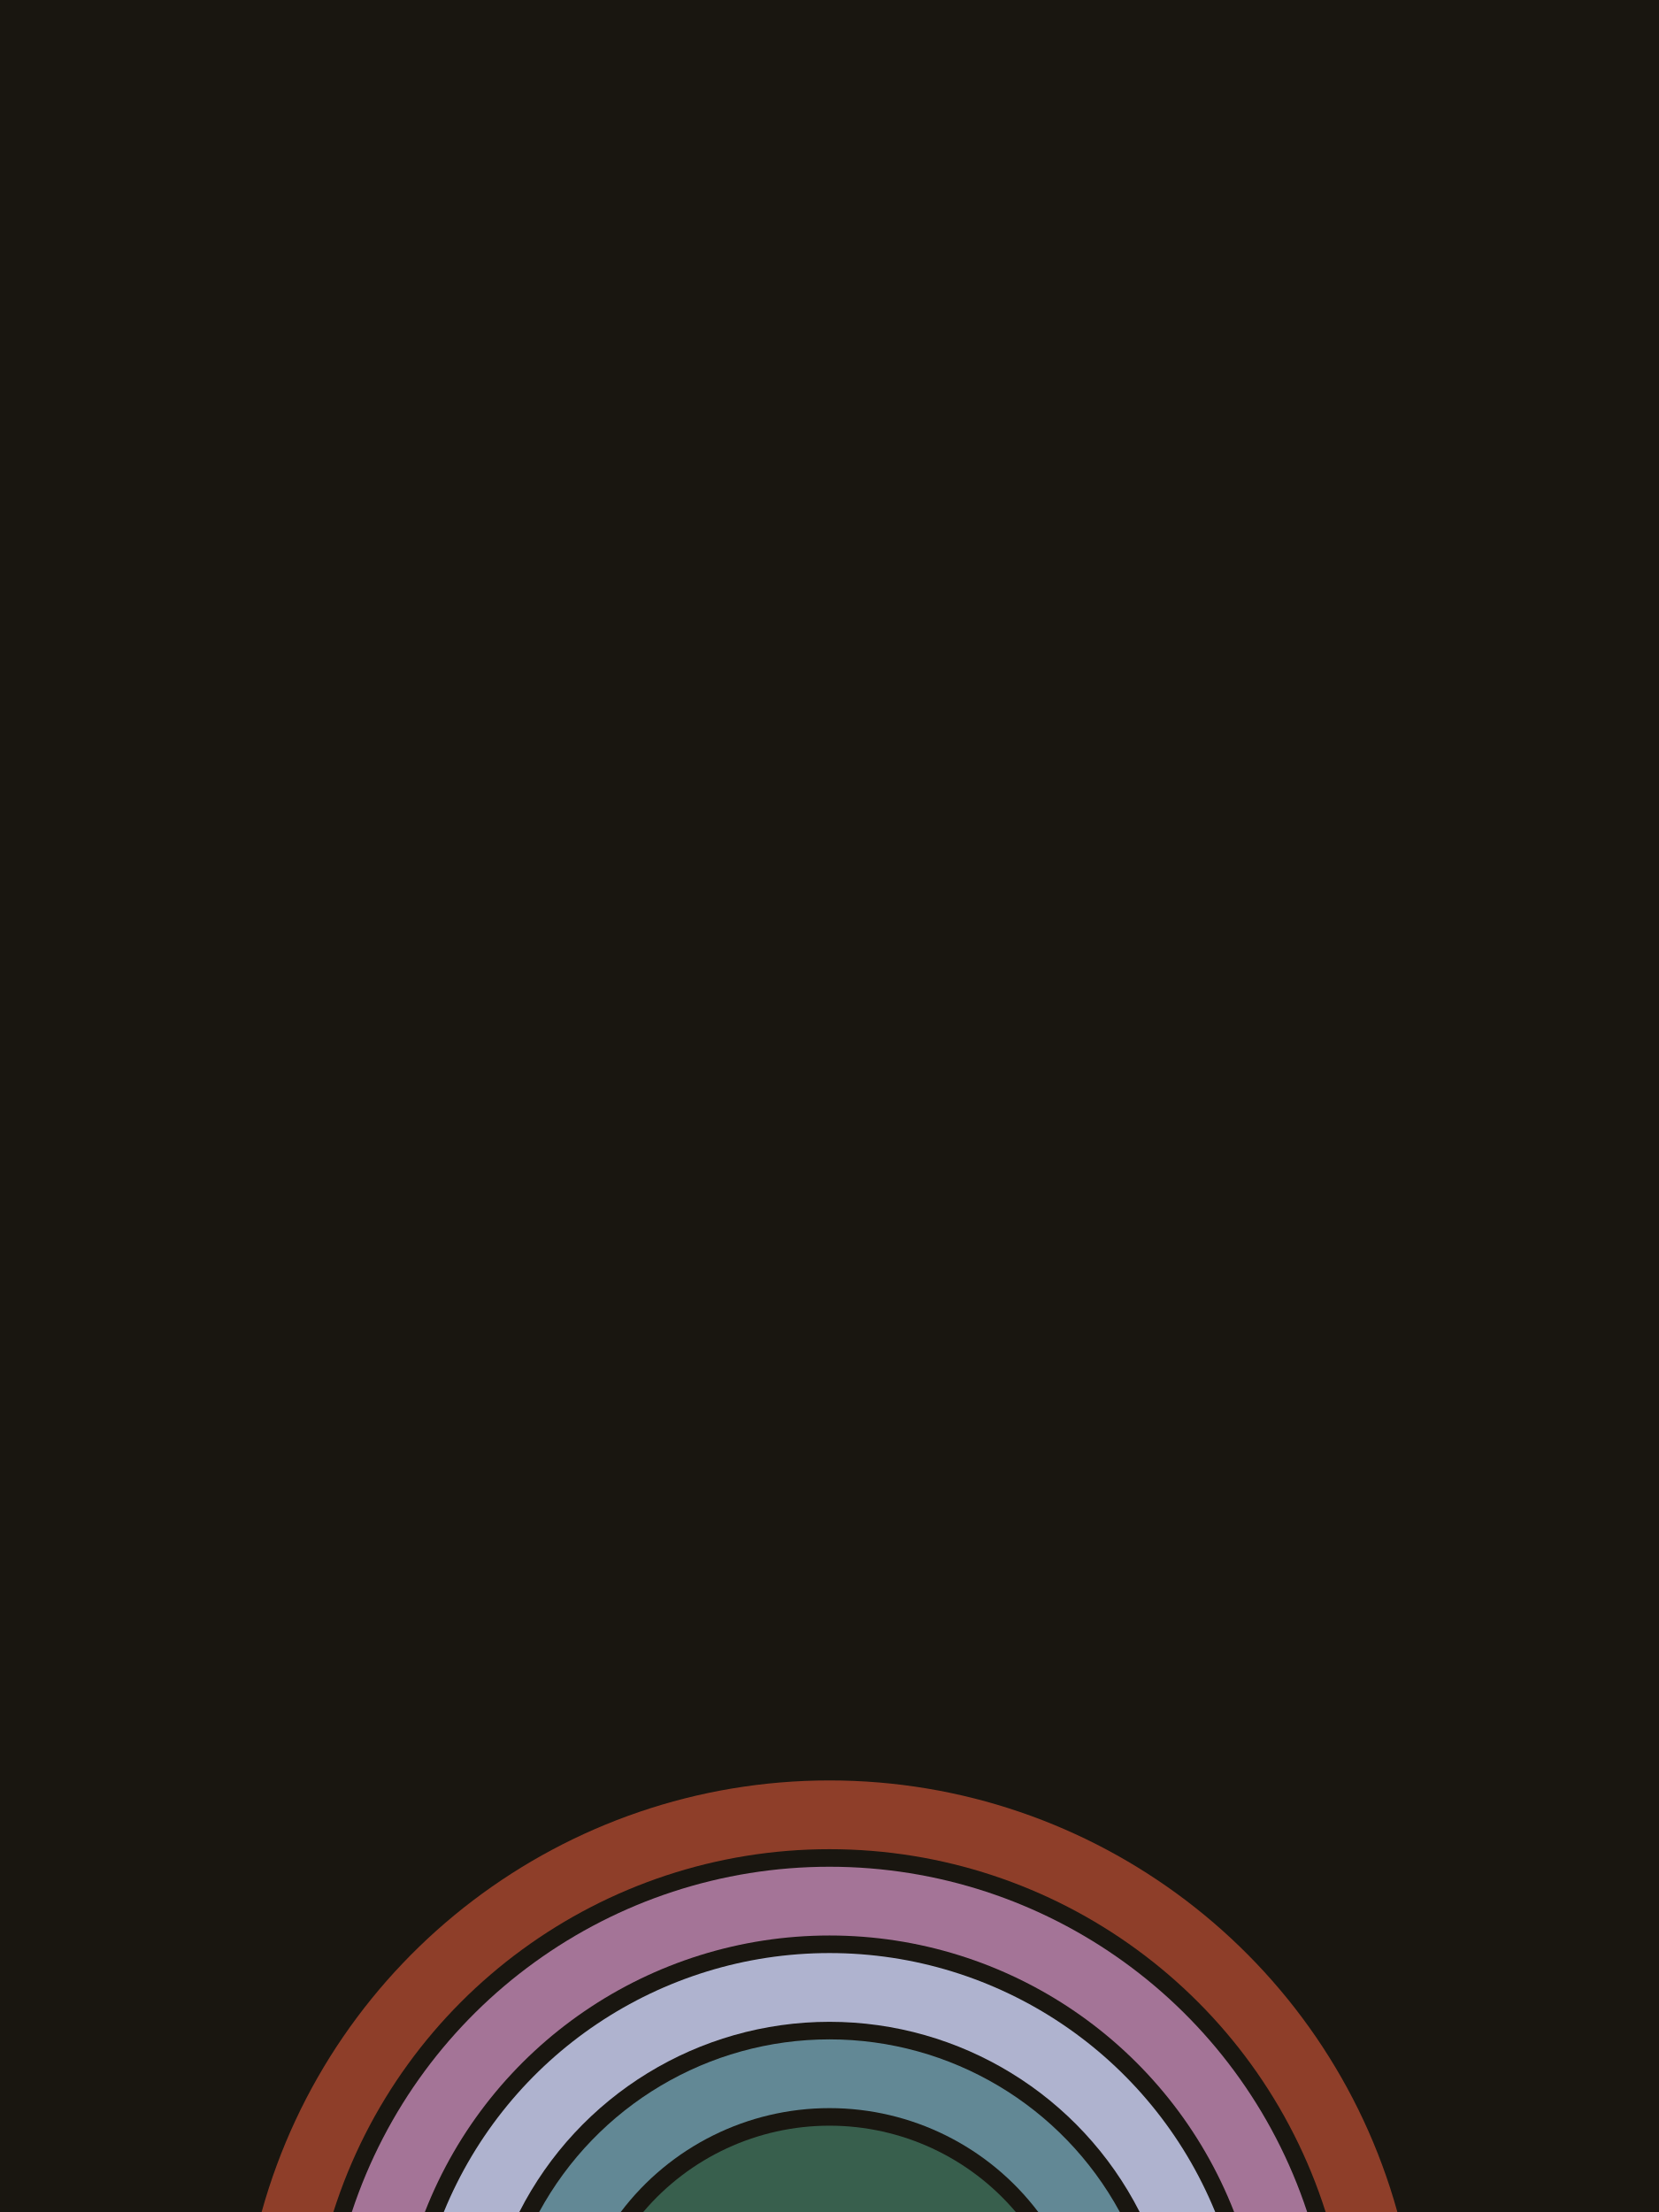
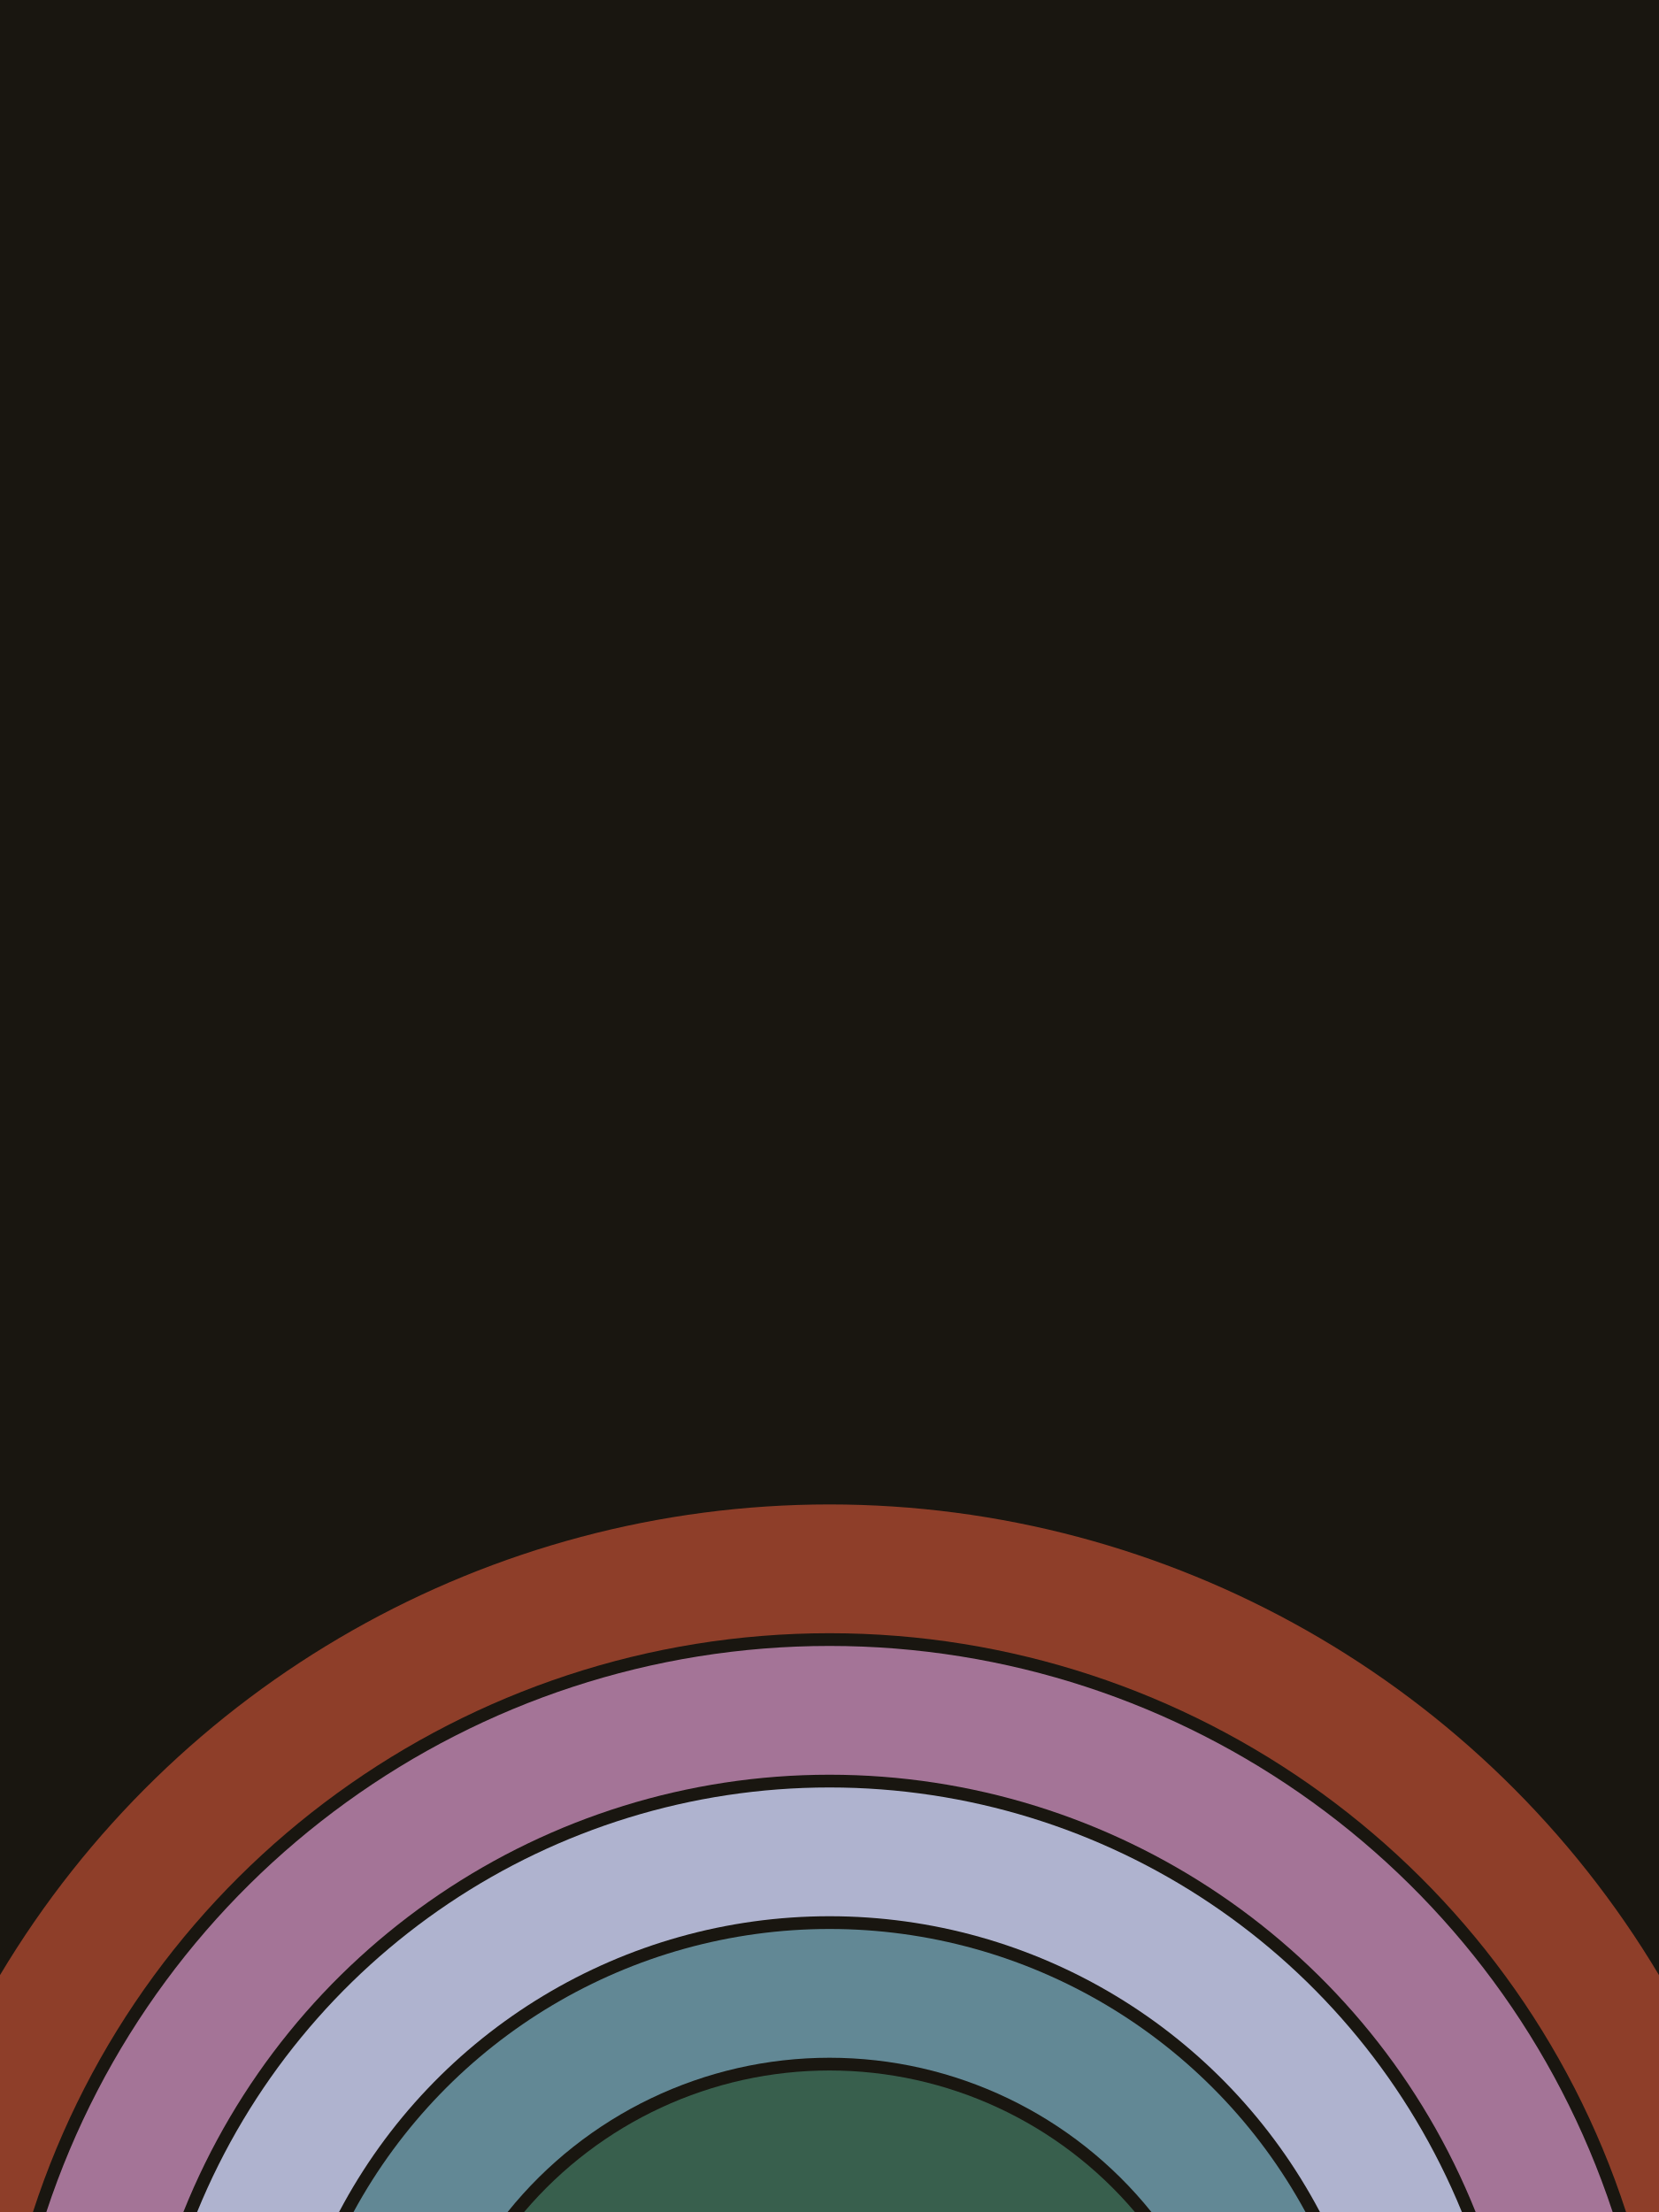
<svg xmlns="http://www.w3.org/2000/svg" width="2064" height="2752" viewBox="0 0 2064 2752">
  <rect width="2064" height="2752" fill="#191610" />
-   <path d="M325.51 2752A733.26 733.26 0 0 1 1032 2215.07A733.26 733.26 0 0 1 1738.49 2752Z" fill="#8e3e29" />
-   <path d="M414.75 2752A647.72 647.72 0 0 1 1032 2300.61A647.72 647.72 0 0 1 1649.25 2752Z" fill="#191610" />
-   <path d="M437.72 2752A625.87 625.87 0 0 1 1032 2322.46A625.87 625.87 0 0 1 1626.28 2752Z" fill="#a47497" />
-   <path d="M528.59 2752A540.34 540.34 0 0 1 1032 2407.99A540.34 540.34 0 0 1 1535.41 2752Z" fill="#191610" />
-   <path d="M552.12 2752A518.49 518.49 0 0 1 1032 2429.84A518.49 518.49 0 0 1 1511.88 2752Z" fill="#afb3cf" />
-   <path d="M646.12 2752A432.95 432.95 0 0 1 1032 2515.38A432.95 432.95 0 0 1 1417.88 2752Z" fill="#191610" />
-   <path d="M670.81 2752A411.1 411.1 0 0 1 1032 2537.23A411.1 411.1 0 0 1 1393.19 2752Z" fill="#628895" />
-   <path d="M772.29 2752A325.57 325.57 0 0 1 1032 2622.76A325.57 325.57 0 0 1 1291.71 2752Z" fill="#191610" />
-   <path d="M800.27 2752A303.72 303.72 0 0 1 1032 2644.61A303.72 303.72 0 0 1 1263.73 2752Z" fill="#385f4d" />
+   <path d="M0 2752L0 2457.27A1202.18 1202.18 0 0 1 1032 1871.7A1202.18 1202.18 0 0 1 2064 2457.27L2064 2752Z" fill="#8e3e29" />
+   <path d="M40.99 2752A1041.97 1041.97 0 0 1 1032 2031.91A1041.97 1041.97 0 0 1 2023.01 2752Z" fill="#191610" />
+   <path d="M57.67 2752A1026.12 1026.12 0 0 1 1032 2047.76A1026.12 1026.12 0 0 1 2006.33 2752Z" fill="#a47497" />
+   <path d="M228.14 2752A865.91 865.91 0 0 1 1032 2207.97A865.91 865.91 0 0 1 1835.86 2752Z" fill="#191610" />
+   <path d="M245.24 2752A850.06 850.06 0 0 1 1032 2223.82A850.06 850.06 0 0 1 1818.76 2752Z" fill="#afb3cf" />
+   <path d="M421.84 2752A689.85 689.85 0 0 1 1032 2384.03A689.85 689.85 0 0 1 1642.16 2752Z" fill="#191610" />
+   <path d="M439.83 2752A674 674 0 0 1 1032 2399.88A674 674 0 0 1 1624.17 2752Z" fill="#628895" />
+   <path d="M631.53 2752A513.79 513.79 0 0 1 1032 2560.09A513.79 513.79 0 0 1 1432.47 2752Z" fill="#191610" />
+   <path d="M652.08 2752A497.94 497.94 0 0 1 1032 2575.94A497.94 497.94 0 0 1 1411.92 2752Z" fill="#385f4d" />
</svg>
